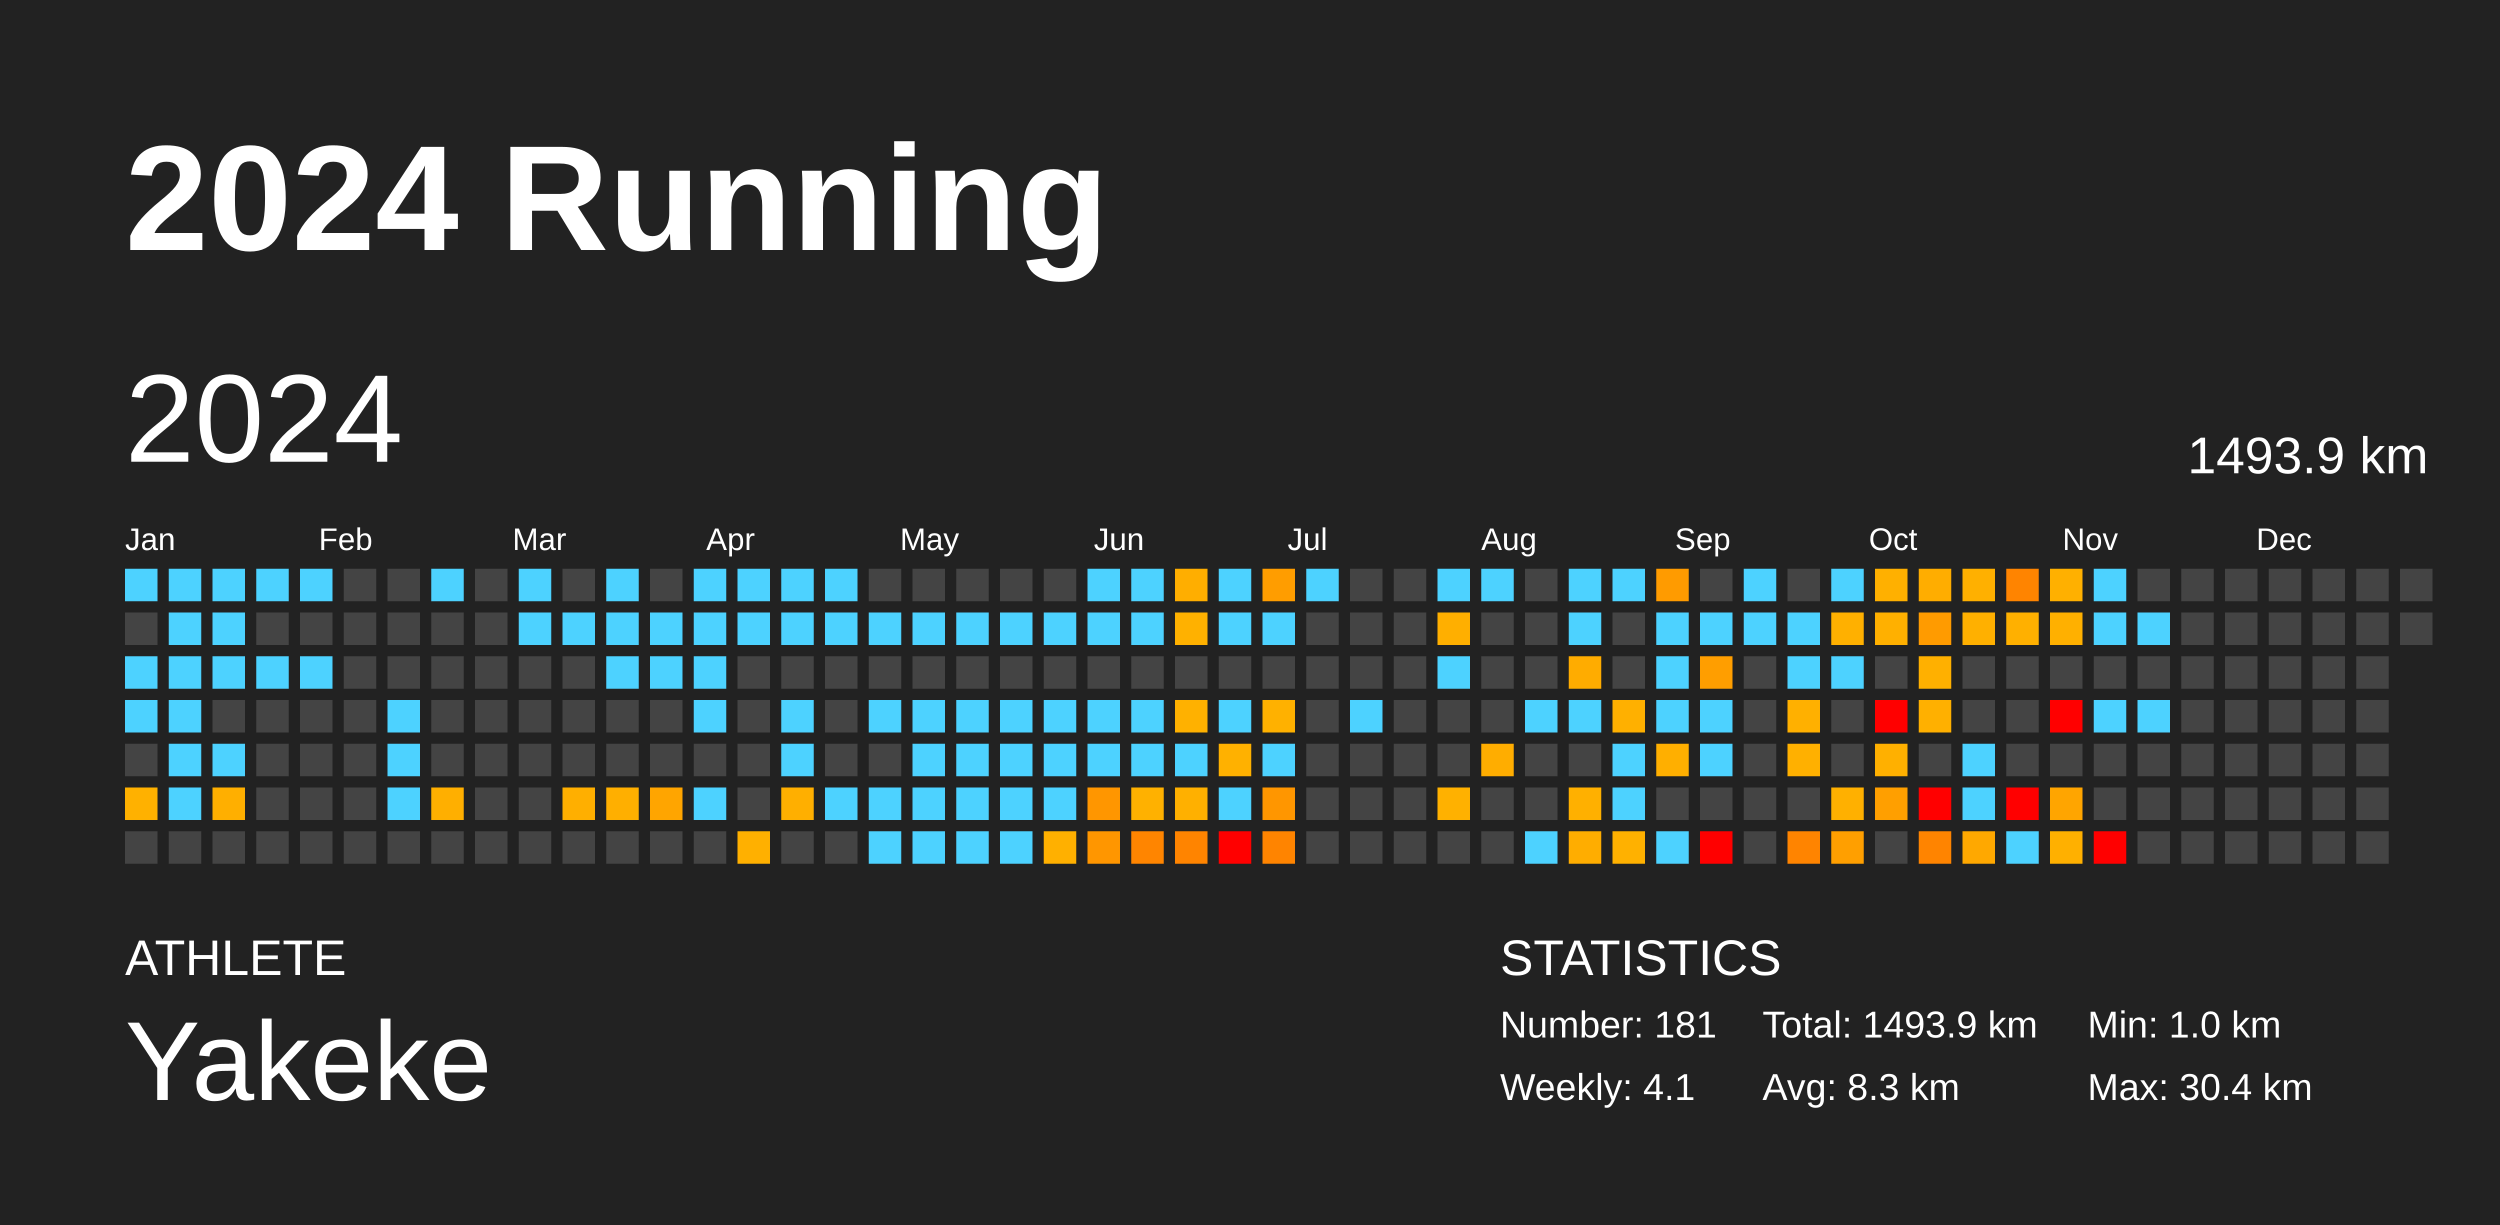
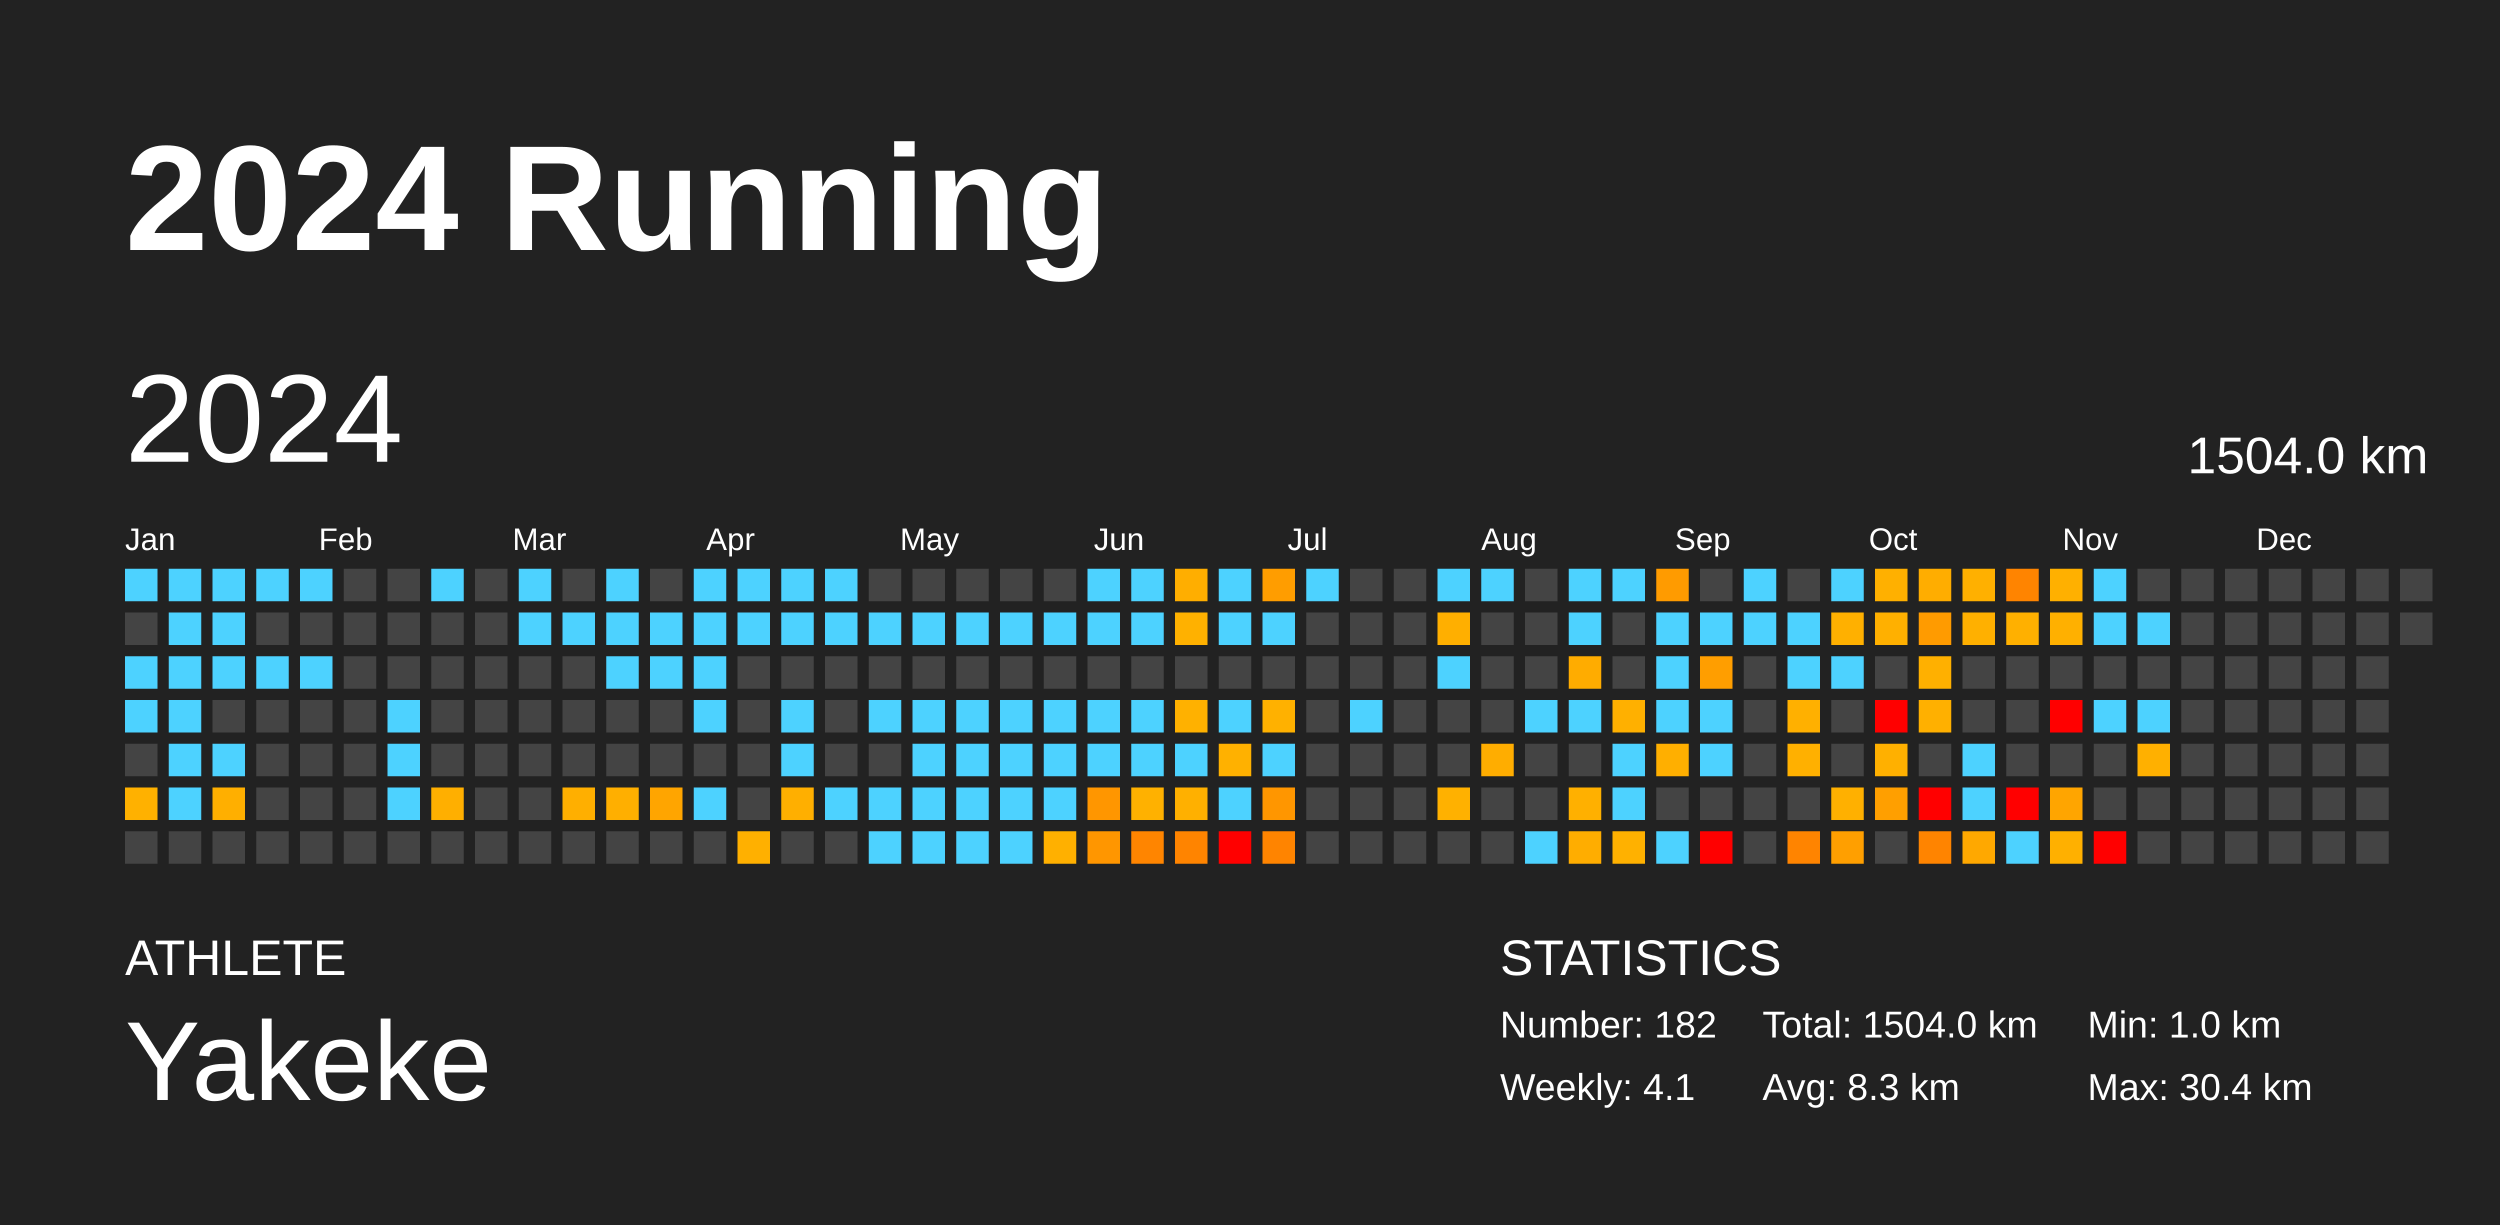
<svg xmlns="http://www.w3.org/2000/svg" baseProfile="full" height="98mm" version="1.1" viewBox="0,0,200,98" width="200mm">
  <defs />
  <rect fill="#222222" height="98" width="200" x="0" y="0" />
  <text fill="#FFFFFF" style="font-size:12px; font-family:Arial; font-weight:bold;" x="10" y="20">2024 Running</text>
  <text fill="#FFFFFF" style="font-size:4px; font-family:Arial" x="10" y="78">ATHLETE</text>
  <text fill="#FFFFFF" style="font-size:9px; font-family:Arial" x="10" y="88">Yakeke</text>
  <text fill="#FFFFFF" style="font-size:4px; font-family:Arial" x="120" y="78">STATISTICS</text>
-   <text fill="#FFFFFF" style="font-size:3px; font-family:Arial" x="120" y="83">Number: 181</text>
+   <text fill="#FFFFFF" style="font-size:3px; font-family:Arial" x="120" y="83">Number: 182</text>
  <text fill="#FFFFFF" style="font-size:3px; font-family:Arial" x="120" y="88">Weekly: 4.1</text>
-   <text fill="#FFFFFF" style="font-size:3px; font-family:Arial" x="141" y="83">Total: 1493.9 km</text>
+   <text fill="#FFFFFF" style="font-size:3px; font-family:Arial" x="141" y="83">Total: 1504.0 km</text>
  <text fill="#FFFFFF" style="font-size:3px; font-family:Arial" x="141" y="88">Avg: 8.3 km</text>
  <text fill="#FFFFFF" style="font-size:3px; font-family:Arial" x="167" y="83">Min: 1.0 km</text>
  <text fill="#FFFFFF" style="font-size:3px; font-family:Arial" x="167" y="88">Max: 30.4 km</text>
  <text dominant-baseline="hanging" fill="#FFFFFF" style="font-size:10.0px; font-family:Arial;" x="10" y="30">2024</text>
-   <text dominant-baseline="hanging" fill="#FFFFFF" style="font-size:4.125px; font-family:Arial;" x="175" y="35">1493.9 km</text>
+   <text dominant-baseline="hanging" fill="#FFFFFF" style="font-size:4.125px; font-family:Arial;" x="175" y="35">1504.0 km</text>
  <text fill="#FFFFFF" style="font-size:2.5px; font-family:Arial" x="10.0" y="44">Jan</text>
  <text fill="#FFFFFF" style="font-size:2.5px; font-family:Arial" x="25.5" y="44">Feb</text>
  <text fill="#FFFFFF" style="font-size:2.5px; font-family:Arial" x="41.0" y="44">Mar</text>
  <text fill="#FFFFFF" style="font-size:2.5px; font-family:Arial" x="56.5" y="44">Apr</text>
  <text fill="#FFFFFF" style="font-size:2.5px; font-family:Arial" x="72.0" y="44">May</text>
  <text fill="#FFFFFF" style="font-size:2.5px; font-family:Arial" x="87.5" y="44">Jun</text>
  <text fill="#FFFFFF" style="font-size:2.5px; font-family:Arial" x="103.0" y="44">Jul</text>
  <text fill="#FFFFFF" style="font-size:2.5px; font-family:Arial" x="118.5" y="44">Aug</text>
  <text fill="#FFFFFF" style="font-size:2.5px; font-family:Arial" x="134.0" y="44">Sep</text>
  <text fill="#FFFFFF" style="font-size:2.5px; font-family:Arial" x="149.5" y="44">Oct</text>
  <text fill="#FFFFFF" style="font-size:2.5px; font-family:Arial" x="165.0" y="44">Nov</text>
  <text fill="#FFFFFF" style="font-size:2.5px; font-family:Arial" x="180.5" y="44">Dec</text>
  <rect fill="#4dd2ff" height="2.6" width="2.6" x="10.0" y="45.5" />
  <rect fill="#444444" height="2.6" width="2.6" x="10.0" y="49.0" />
  <rect fill="#4dd2ff" height="2.6" width="2.6" x="10.0" y="52.5" />
  <rect fill="#4dd2ff" height="2.6" width="2.6" x="10.0" y="56.0" />
  <rect fill="#444444" height="2.6" width="2.6" x="10.0" y="59.5" />
  <rect fill="#ffb100" height="2.6" width="2.6" x="10.0" y="63.0" />
  <rect fill="#444444" height="2.6" width="2.6" x="10.0" y="66.5" />
  <rect fill="#4dd2ff" height="2.6" width="2.6" x="13.5" y="45.5" />
  <rect fill="#4dd2ff" height="2.6" width="2.6" x="13.5" y="49.0" />
  <rect fill="#4dd2ff" height="2.6" width="2.6" x="13.5" y="52.5" />
  <rect fill="#4dd2ff" height="2.6" width="2.6" x="13.5" y="56.0" />
  <rect fill="#4dd2ff" height="2.6" width="2.6" x="13.5" y="59.5" />
  <rect fill="#4dd2ff" height="2.6" width="2.6" x="13.5" y="63.0" />
  <rect fill="#444444" height="2.6" width="2.6" x="13.5" y="66.5" />
  <rect fill="#4dd2ff" height="2.6" width="2.6" x="17.0" y="45.5" />
  <rect fill="#4dd2ff" height="2.6" width="2.6" x="17.0" y="49.0" />
  <rect fill="#4dd2ff" height="2.6" width="2.6" x="17.0" y="52.5" />
  <rect fill="#444444" height="2.6" width="2.6" x="17.0" y="56.0" />
  <rect fill="#4dd2ff" height="2.6" width="2.6" x="17.0" y="59.5" />
  <rect fill="#ffaf00" height="2.6" width="2.6" x="17.0" y="63.0" />
  <rect fill="#444444" height="2.6" width="2.6" x="17.0" y="66.5" />
  <rect fill="#4dd2ff" height="2.6" width="2.6" x="20.5" y="45.5" />
  <rect fill="#444444" height="2.6" width="2.6" x="20.5" y="49.0" />
  <rect fill="#4dd2ff" height="2.6" width="2.6" x="20.5" y="52.5" />
  <rect fill="#444444" height="2.6" width="2.6" x="20.5" y="56.0" />
  <rect fill="#444444" height="2.6" width="2.6" x="20.5" y="59.5" />
  <rect fill="#444444" height="2.6" width="2.6" x="20.5" y="63.0" />
  <rect fill="#444444" height="2.6" width="2.6" x="20.5" y="66.5" />
  <rect fill="#4dd2ff" height="2.6" width="2.6" x="24.0" y="45.5" />
  <rect fill="#444444" height="2.6" width="2.6" x="24.0" y="49.0" />
  <rect fill="#4dd2ff" height="2.6" width="2.6" x="24.0" y="52.5" />
  <rect fill="#444444" height="2.6" width="2.6" x="24.0" y="56.0" />
  <rect fill="#444444" height="2.6" width="2.6" x="24.0" y="59.5" />
  <rect fill="#444444" height="2.6" width="2.6" x="24.0" y="63.0" />
  <rect fill="#444444" height="2.6" width="2.6" x="24.0" y="66.5" />
  <rect fill="#444444" height="2.6" width="2.6" x="27.5" y="45.5" />
  <rect fill="#444444" height="2.6" width="2.6" x="27.5" y="49.0" />
  <rect fill="#444444" height="2.6" width="2.6" x="27.5" y="52.5" />
  <rect fill="#444444" height="2.6" width="2.6" x="27.5" y="56.0" />
  <rect fill="#444444" height="2.6" width="2.6" x="27.5" y="59.5" />
  <rect fill="#444444" height="2.6" width="2.6" x="27.5" y="63.0" />
  <rect fill="#444444" height="2.6" width="2.6" x="27.5" y="66.5" />
  <rect fill="#444444" height="2.6" width="2.6" x="31.0" y="45.5" />
  <rect fill="#444444" height="2.6" width="2.6" x="31.0" y="49.0" />
  <rect fill="#444444" height="2.6" width="2.6" x="31.0" y="52.5" />
  <rect fill="#4dd2ff" height="2.6" width="2.6" x="31.0" y="56.0" />
  <rect fill="#4dd2ff" height="2.6" width="2.6" x="31.0" y="59.5" />
  <rect fill="#4dd2ff" height="2.6" width="2.6" x="31.0" y="63.0" />
  <rect fill="#444444" height="2.6" width="2.6" x="31.0" y="66.5" />
  <rect fill="#4dd2ff" height="2.6" width="2.6" x="34.5" y="45.5" />
  <rect fill="#444444" height="2.6" width="2.6" x="34.5" y="49.0" />
  <rect fill="#444444" height="2.6" width="2.6" x="34.5" y="52.5" />
  <rect fill="#444444" height="2.6" width="2.6" x="34.5" y="56.0" />
  <rect fill="#444444" height="2.6" width="2.6" x="34.5" y="59.5" />
  <rect fill="#ffaf00" height="2.6" width="2.6" x="34.5" y="63.0" />
  <rect fill="#444444" height="2.6" width="2.6" x="34.5" y="66.5" />
  <rect fill="#444444" height="2.6" width="2.6" x="38.0" y="45.5" />
  <rect fill="#444444" height="2.6" width="2.6" x="38.0" y="49.0" />
  <rect fill="#444444" height="2.6" width="2.6" x="38.0" y="52.5" />
  <rect fill="#444444" height="2.6" width="2.6" x="38.0" y="56.0" />
  <rect fill="#444444" height="2.6" width="2.6" x="38.0" y="59.5" />
  <rect fill="#444444" height="2.6" width="2.6" x="38.0" y="63.0" />
  <rect fill="#444444" height="2.6" width="2.6" x="38.0" y="66.5" />
  <rect fill="#4dd2ff" height="2.6" width="2.6" x="41.5" y="45.5" />
  <rect fill="#4dd2ff" height="2.6" width="2.6" x="41.5" y="49.0" />
  <rect fill="#444444" height="2.6" width="2.6" x="41.5" y="52.5" />
  <rect fill="#444444" height="2.6" width="2.6" x="41.5" y="56.0" />
  <rect fill="#444444" height="2.6" width="2.6" x="41.5" y="59.5" />
  <rect fill="#444444" height="2.6" width="2.6" x="41.5" y="63.0" />
  <rect fill="#444444" height="2.6" width="2.6" x="41.5" y="66.5" />
  <rect fill="#444444" height="2.6" width="2.6" x="45.0" y="45.5" />
  <rect fill="#4dd2ff" height="2.6" width="2.6" x="45.0" y="49.0" />
  <rect fill="#444444" height="2.6" width="2.6" x="45.0" y="52.5" />
  <rect fill="#444444" height="2.6" width="2.6" x="45.0" y="56.0" />
  <rect fill="#444444" height="2.6" width="2.6" x="45.0" y="59.5" />
  <rect fill="#ffaf00" height="2.6" width="2.6" x="45.0" y="63.0" />
  <rect fill="#444444" height="2.6" width="2.6" x="45.0" y="66.5" />
  <rect fill="#4dd2ff" height="2.6" width="2.6" x="48.5" y="45.5" />
  <rect fill="#4dd2ff" height="2.6" width="2.6" x="48.5" y="49.0" />
  <rect fill="#4dd2ff" height="2.6" width="2.6" x="48.5" y="52.5" />
  <rect fill="#444444" height="2.6" width="2.6" x="48.5" y="56.0" />
  <rect fill="#444444" height="2.6" width="2.6" x="48.5" y="59.5" />
  <rect fill="#ffaf00" height="2.6" width="2.6" x="48.5" y="63.0" />
  <rect fill="#444444" height="2.6" width="2.6" x="48.5" y="66.5" />
  <rect fill="#444444" height="2.6" width="2.6" x="52.0" y="45.5" />
  <rect fill="#4dd2ff" height="2.6" width="2.6" x="52.0" y="49.0" />
  <rect fill="#4dd2ff" height="2.6" width="2.6" x="52.0" y="52.5" />
  <rect fill="#444444" height="2.6" width="2.6" x="52.0" y="56.0" />
  <rect fill="#444444" height="2.6" width="2.6" x="52.0" y="59.5" />
  <rect fill="#ffa500" height="2.6" width="2.6" x="52.0" y="63.0" />
  <rect fill="#444444" height="2.6" width="2.6" x="52.0" y="66.5" />
  <rect fill="#4dd2ff" height="2.6" width="2.6" x="55.5" y="45.5" />
  <rect fill="#4dd2ff" height="2.6" width="2.6" x="55.5" y="49.0" />
  <rect fill="#4dd2ff" height="2.6" width="2.6" x="55.5" y="52.5" />
  <rect fill="#4dd2ff" height="2.6" width="2.6" x="55.5" y="56.0" />
  <rect fill="#444444" height="2.6" width="2.6" x="55.5" y="59.5" />
  <rect fill="#4dd2ff" height="2.6" width="2.6" x="55.5" y="63.0" />
  <rect fill="#444444" height="2.6" width="2.6" x="55.5" y="66.5" />
  <rect fill="#4dd2ff" height="2.6" width="2.6" x="59.0" y="45.5" />
  <rect fill="#4dd2ff" height="2.6" width="2.6" x="59.0" y="49.0" />
  <rect fill="#444444" height="2.6" width="2.6" x="59.0" y="52.5" />
  <rect fill="#444444" height="2.6" width="2.6" x="59.0" y="56.0" />
  <rect fill="#444444" height="2.6" width="2.6" x="59.0" y="59.5" />
  <rect fill="#444444" height="2.6" width="2.6" x="59.0" y="63.0" />
  <rect fill="#ffb000" height="2.6" width="2.6" x="59.0" y="66.5" />
  <rect fill="#4dd2ff" height="2.6" width="2.6" x="62.5" y="45.5" />
  <rect fill="#4dd2ff" height="2.6" width="2.6" x="62.5" y="49.0" />
  <rect fill="#444444" height="2.6" width="2.6" x="62.5" y="52.5" />
  <rect fill="#4dd2ff" height="2.6" width="2.6" x="62.5" y="56.0" />
  <rect fill="#4dd2ff" height="2.6" width="2.6" x="62.5" y="59.5" />
  <rect fill="#ffaf00" height="2.6" width="2.6" x="62.5" y="63.0" />
  <rect fill="#444444" height="2.6" width="2.6" x="62.5" y="66.5" />
  <rect fill="#4dd2ff" height="2.6" width="2.6" x="66.0" y="45.5" />
  <rect fill="#4dd2ff" height="2.6" width="2.6" x="66.0" y="49.0" />
  <rect fill="#444444" height="2.6" width="2.6" x="66.0" y="52.5" />
  <rect fill="#444444" height="2.6" width="2.6" x="66.0" y="56.0" />
  <rect fill="#444444" height="2.6" width="2.6" x="66.0" y="59.5" />
  <rect fill="#4dd2ff" height="2.6" width="2.6" x="66.0" y="63.0" />
  <rect fill="#444444" height="2.6" width="2.6" x="66.0" y="66.5" />
  <rect fill="#444444" height="2.6" width="2.6" x="69.5" y="45.5" />
  <rect fill="#4dd2ff" height="2.6" width="2.6" x="69.5" y="49.0" />
  <rect fill="#444444" height="2.6" width="2.6" x="69.5" y="52.5" />
  <rect fill="#4dd2ff" height="2.6" width="2.6" x="69.5" y="56.0" />
  <rect fill="#444444" height="2.6" width="2.6" x="69.5" y="59.5" />
  <rect fill="#4dd2ff" height="2.6" width="2.6" x="69.5" y="63.0" />
  <rect fill="#4dd2ff" height="2.6" width="2.6" x="69.5" y="66.5" />
  <rect fill="#444444" height="2.6" width="2.6" x="73.0" y="45.5" />
  <rect fill="#4dd2ff" height="2.6" width="2.6" x="73.0" y="49.0" />
  <rect fill="#444444" height="2.6" width="2.6" x="73.0" y="52.5" />
  <rect fill="#4dd2ff" height="2.6" width="2.6" x="73.0" y="56.0" />
  <rect fill="#4dd2ff" height="2.6" width="2.6" x="73.0" y="59.5" />
  <rect fill="#4dd2ff" height="2.6" width="2.6" x="73.0" y="63.0" />
  <rect fill="#4dd2ff" height="2.6" width="2.6" x="73.0" y="66.5" />
  <rect fill="#444444" height="2.6" width="2.6" x="76.5" y="45.5" />
  <rect fill="#4dd2ff" height="2.6" width="2.6" x="76.5" y="49.0" />
  <rect fill="#444444" height="2.6" width="2.6" x="76.5" y="52.5" />
  <rect fill="#4dd2ff" height="2.6" width="2.6" x="76.5" y="56.0" />
  <rect fill="#4dd2ff" height="2.6" width="2.6" x="76.5" y="59.5" />
  <rect fill="#4dd2ff" height="2.6" width="2.6" x="76.5" y="63.0" />
  <rect fill="#4dd2ff" height="2.6" width="2.6" x="76.5" y="66.5" />
  <rect fill="#444444" height="2.6" width="2.6" x="80.0" y="45.5" />
  <rect fill="#4dd2ff" height="2.6" width="2.6" x="80.0" y="49.0" />
  <rect fill="#444444" height="2.6" width="2.6" x="80.0" y="52.5" />
  <rect fill="#4dd2ff" height="2.6" width="2.6" x="80.0" y="56.0" />
  <rect fill="#4dd2ff" height="2.6" width="2.6" x="80.0" y="59.5" />
  <rect fill="#4dd2ff" height="2.6" width="2.6" x="80.0" y="63.0" />
  <rect fill="#4dd2ff" height="2.6" width="2.6" x="80.0" y="66.5" />
  <rect fill="#444444" height="2.6" width="2.6" x="83.5" y="45.5" />
  <rect fill="#4dd2ff" height="2.6" width="2.6" x="83.5" y="49.0" />
  <rect fill="#444444" height="2.6" width="2.6" x="83.5" y="52.5" />
  <rect fill="#4dd2ff" height="2.6" width="2.6" x="83.5" y="56.0" />
  <rect fill="#4dd2ff" height="2.6" width="2.6" x="83.5" y="59.5" />
  <rect fill="#4dd2ff" height="2.6" width="2.6" x="83.5" y="63.0" />
  <rect fill="#ffb000" height="2.6" width="2.6" x="83.5" y="66.5" />
  <rect fill="#4dd2ff" height="2.6" width="2.6" x="87.0" y="45.5" />
  <rect fill="#4dd2ff" height="2.6" width="2.6" x="87.0" y="49.0" />
  <rect fill="#444444" height="2.6" width="2.6" x="87.0" y="52.5" />
  <rect fill="#4dd2ff" height="2.6" width="2.6" x="87.0" y="56.0" />
  <rect fill="#4dd2ff" height="2.6" width="2.6" x="87.0" y="59.5" />
  <rect fill="#ff9600" height="2.6" width="2.6" x="87.0" y="63.0" />
  <rect fill="#ff9600" height="2.6" width="2.6" x="87.0" y="66.5" />
  <rect fill="#4dd2ff" height="2.6" width="2.6" x="90.5" y="45.5" />
  <rect fill="#4dd2ff" height="2.6" width="2.6" x="90.5" y="49.0" />
  <rect fill="#444444" height="2.6" width="2.6" x="90.5" y="52.5" />
  <rect fill="#4dd2ff" height="2.6" width="2.6" x="90.5" y="56.0" />
  <rect fill="#4dd2ff" height="2.6" width="2.6" x="90.5" y="59.5" />
  <rect fill="#ffb100" height="2.6" width="2.6" x="90.5" y="63.0" />
  <rect fill="#ff8500" height="2.6" width="2.6" x="90.5" y="66.5" />
  <rect fill="#ffae00" height="2.6" width="2.6" x="94.0" y="45.5" />
  <rect fill="#ffb100" height="2.6" width="2.6" x="94.0" y="49.0" />
  <rect fill="#444444" height="2.6" width="2.6" x="94.0" y="52.5" />
  <rect fill="#ffb100" height="2.6" width="2.6" x="94.0" y="56.0" />
  <rect fill="#4dd2ff" height="2.6" width="2.6" x="94.0" y="59.5" />
  <rect fill="#ffb000" height="2.6" width="2.6" x="94.0" y="63.0" />
  <rect fill="#ff8400" height="2.6" width="2.6" x="94.0" y="66.5" />
  <rect fill="#4dd2ff" height="2.6" width="2.6" x="97.5" y="45.5" />
  <rect fill="#4dd2ff" height="2.6" width="2.6" x="97.5" y="49.0" />
  <rect fill="#444444" height="2.6" width="2.6" x="97.5" y="52.5" />
  <rect fill="#4dd2ff" height="2.6" width="2.6" x="97.5" y="56.0" />
  <rect fill="#ffb100" height="2.6" width="2.6" x="97.5" y="59.5" />
  <rect fill="#4dd2ff" height="2.6" width="2.6" x="97.5" y="63.0" />
  <rect fill="red" height="2.6" width="2.6" x="97.5" y="66.5" />
  <rect fill="#ff9d00" height="2.6" width="2.6" x="101.0" y="45.5" />
  <rect fill="#4dd2ff" height="2.6" width="2.6" x="101.0" y="49.0" />
  <rect fill="#444444" height="2.6" width="2.6" x="101.0" y="52.5" />
  <rect fill="#ffb100" height="2.6" width="2.6" x="101.0" y="56.0" />
  <rect fill="#4dd2ff" height="2.6" width="2.6" x="101.0" y="59.5" />
  <rect fill="#ff9600" height="2.6" width="2.6" x="101.0" y="63.0" />
  <rect fill="#ff8400" height="2.6" width="2.6" x="101.0" y="66.5" />
  <rect fill="#4dd2ff" height="2.6" width="2.6" x="104.5" y="45.5" />
  <rect fill="#444444" height="2.6" width="2.6" x="104.5" y="49.0" />
  <rect fill="#444444" height="2.6" width="2.6" x="104.5" y="52.5" />
  <rect fill="#444444" height="2.6" width="2.6" x="104.5" y="56.0" />
  <rect fill="#444444" height="2.6" width="2.6" x="104.5" y="59.5" />
  <rect fill="#444444" height="2.6" width="2.6" x="104.5" y="63.0" />
  <rect fill="#444444" height="2.6" width="2.6" x="104.5" y="66.5" />
  <rect fill="#444444" height="2.6" width="2.6" x="108.0" y="45.5" />
  <rect fill="#444444" height="2.6" width="2.6" x="108.0" y="49.0" />
  <rect fill="#444444" height="2.6" width="2.6" x="108.0" y="52.5" />
  <rect fill="#4dd2ff" height="2.6" width="2.6" x="108.0" y="56.0" />
  <rect fill="#444444" height="2.6" width="2.6" x="108.0" y="59.5" />
  <rect fill="#444444" height="2.6" width="2.6" x="108.0" y="63.0" />
  <rect fill="#444444" height="2.6" width="2.6" x="108.0" y="66.5" />
  <rect fill="#444444" height="2.6" width="2.6" x="111.5" y="45.5" />
  <rect fill="#444444" height="2.6" width="2.6" x="111.5" y="49.0" />
  <rect fill="#444444" height="2.6" width="2.6" x="111.5" y="52.5" />
  <rect fill="#444444" height="2.6" width="2.6" x="111.5" y="56.0" />
  <rect fill="#444444" height="2.6" width="2.6" x="111.5" y="59.5" />
  <rect fill="#444444" height="2.6" width="2.6" x="111.5" y="63.0" />
  <rect fill="#444444" height="2.6" width="2.6" x="111.5" y="66.5" />
  <rect fill="#4dd2ff" height="2.6" width="2.6" x="115.0" y="45.5" />
  <rect fill="#ffaf00" height="2.6" width="2.6" x="115.0" y="49.0" />
  <rect fill="#4dd2ff" height="2.6" width="2.6" x="115.0" y="52.5" />
  <rect fill="#444444" height="2.6" width="2.6" x="115.0" y="56.0" />
  <rect fill="#444444" height="2.6" width="2.6" x="115.0" y="59.5" />
  <rect fill="#ffb100" height="2.6" width="2.6" x="115.0" y="63.0" />
  <rect fill="#444444" height="2.6" width="2.6" x="115.0" y="66.5" />
  <rect fill="#4dd2ff" height="2.6" width="2.6" x="118.5" y="45.5" />
  <rect fill="#444444" height="2.6" width="2.6" x="118.5" y="49.0" />
  <rect fill="#444444" height="2.6" width="2.6" x="118.5" y="52.5" />
  <rect fill="#444444" height="2.6" width="2.6" x="118.5" y="56.0" />
  <rect fill="#ffad00" height="2.6" width="2.6" x="118.5" y="59.5" />
  <rect fill="#444444" height="2.6" width="2.6" x="118.5" y="63.0" />
  <rect fill="#444444" height="2.6" width="2.6" x="118.5" y="66.5" />
  <rect fill="#444444" height="2.6" width="2.6" x="122.0" y="45.5" />
  <rect fill="#444444" height="2.6" width="2.6" x="122.0" y="49.0" />
  <rect fill="#444444" height="2.6" width="2.6" x="122.0" y="52.5" />
  <rect fill="#4dd2ff" height="2.6" width="2.6" x="122.0" y="56.0" />
  <rect fill="#444444" height="2.6" width="2.6" x="122.0" y="59.5" />
  <rect fill="#444444" height="2.6" width="2.6" x="122.0" y="63.0" />
  <rect fill="#4dd2ff" height="2.6" width="2.6" x="122.0" y="66.5" />
  <rect fill="#4dd2ff" height="2.6" width="2.6" x="125.5" y="45.5" />
  <rect fill="#4dd2ff" height="2.6" width="2.6" x="125.5" y="49.0" />
  <rect fill="#ffac00" height="2.6" width="2.6" x="125.5" y="52.5" />
  <rect fill="#4dd2ff" height="2.6" width="2.6" x="125.5" y="56.0" />
  <rect fill="#444444" height="2.6" width="2.6" x="125.5" y="59.5" />
  <rect fill="#ffb000" height="2.6" width="2.6" x="125.5" y="63.0" />
  <rect fill="#ffad00" height="2.6" width="2.6" x="125.5" y="66.5" />
  <rect fill="#4dd2ff" height="2.6" width="2.6" x="129.0" y="45.5" />
  <rect fill="#444444" height="2.6" width="2.6" x="129.0" y="49.0" />
  <rect fill="#444444" height="2.6" width="2.6" x="129.0" y="52.5" />
  <rect fill="#ffb000" height="2.6" width="2.6" x="129.0" y="56.0" />
  <rect fill="#4dd2ff" height="2.6" width="2.6" x="129.0" y="59.5" />
  <rect fill="#4dd2ff" height="2.6" width="2.6" x="129.0" y="63.0" />
  <rect fill="#ffb100" height="2.6" width="2.6" x="129.0" y="66.5" />
  <rect fill="#ff9b00" height="2.6" width="2.6" x="132.5" y="45.5" />
  <rect fill="#4dd2ff" height="2.6" width="2.6" x="132.5" y="49.0" />
  <rect fill="#4dd2ff" height="2.6" width="2.6" x="132.5" y="52.5" />
  <rect fill="#4dd2ff" height="2.6" width="2.6" x="132.5" y="56.0" />
  <rect fill="#ffaf00" height="2.6" width="2.6" x="132.5" y="59.5" />
  <rect fill="#444444" height="2.6" width="2.6" x="132.5" y="63.0" />
  <rect fill="#4dd2ff" height="2.6" width="2.6" x="132.5" y="66.5" />
  <rect fill="#444444" height="2.6" width="2.6" x="136.0" y="45.5" />
  <rect fill="#4dd2ff" height="2.6" width="2.6" x="136.0" y="49.0" />
  <rect fill="#ff9e00" height="2.6" width="2.6" x="136.0" y="52.5" />
  <rect fill="#4dd2ff" height="2.6" width="2.6" x="136.0" y="56.0" />
  <rect fill="#4dd2ff" height="2.6" width="2.6" x="136.0" y="59.5" />
  <rect fill="#444444" height="2.6" width="2.6" x="136.0" y="63.0" />
  <rect fill="red" height="2.6" width="2.6" x="136.0" y="66.5" />
  <rect fill="#4dd2ff" height="2.6" width="2.6" x="139.5" y="45.5" />
  <rect fill="#4dd2ff" height="2.6" width="2.6" x="139.5" y="49.0" />
  <rect fill="#444444" height="2.6" width="2.6" x="139.5" y="52.5" />
  <rect fill="#444444" height="2.6" width="2.6" x="139.5" y="56.0" />
  <rect fill="#444444" height="2.6" width="2.6" x="139.5" y="59.5" />
  <rect fill="#444444" height="2.6" width="2.6" x="139.5" y="63.0" />
  <rect fill="#444444" height="2.6" width="2.6" x="139.5" y="66.5" />
  <rect fill="#444444" height="2.6" width="2.6" x="143.0" y="45.5" />
  <rect fill="#4dd2ff" height="2.6" width="2.6" x="143.0" y="49.0" />
  <rect fill="#4dd2ff" height="2.6" width="2.6" x="143.0" y="52.5" />
  <rect fill="#ffb000" height="2.6" width="2.6" x="143.0" y="56.0" />
  <rect fill="#ffb000" height="2.6" width="2.6" x="143.0" y="59.5" />
  <rect fill="#444444" height="2.6" width="2.6" x="143.0" y="63.0" />
  <rect fill="#ff8400" height="2.6" width="2.6" x="143.0" y="66.5" />
  <rect fill="#4dd2ff" height="2.6" width="2.6" x="146.5" y="45.5" />
  <rect fill="#ffb000" height="2.6" width="2.6" x="146.5" y="49.0" />
  <rect fill="#4dd2ff" height="2.6" width="2.6" x="146.5" y="52.5" />
  <rect fill="#444444" height="2.6" width="2.6" x="146.5" y="56.0" />
  <rect fill="#444444" height="2.6" width="2.6" x="146.5" y="59.5" />
  <rect fill="#ffb000" height="2.6" width="2.6" x="146.5" y="63.0" />
  <rect fill="#ff9f00" height="2.6" width="2.6" x="146.5" y="66.5" />
  <rect fill="#ffb000" height="2.6" width="2.6" x="150.0" y="45.5" />
  <rect fill="#ffb000" height="2.6" width="2.6" x="150.0" y="49.0" />
  <rect fill="#444444" height="2.6" width="2.6" x="150.0" y="52.5" />
  <rect fill="red" height="2.6" width="2.6" x="150.0" y="56.0" />
  <rect fill="#ffb000" height="2.6" width="2.6" x="150.0" y="59.5" />
  <rect fill="#ff9f00" height="2.6" width="2.6" x="150.0" y="63.0" />
  <rect fill="#444444" height="2.6" width="2.6" x="150.0" y="66.5" />
  <rect fill="#ffad00" height="2.6" width="2.6" x="153.5" y="45.5" />
  <rect fill="#ff9b00" height="2.6" width="2.6" x="153.5" y="49.0" />
  <rect fill="#ffb000" height="2.6" width="2.6" x="153.5" y="52.5" />
  <rect fill="#ffb000" height="2.6" width="2.6" x="153.5" y="56.0" />
  <rect fill="#444444" height="2.6" width="2.6" x="153.5" y="59.5" />
  <rect fill="red" height="2.6" width="2.6" x="153.5" y="63.0" />
  <rect fill="#ff8400" height="2.6" width="2.6" x="153.5" y="66.5" />
  <rect fill="#ffb000" height="2.6" width="2.6" x="157.0" y="45.5" />
  <rect fill="#ffb000" height="2.6" width="2.6" x="157.0" y="49.0" />
  <rect fill="#444444" height="2.6" width="2.6" x="157.0" y="52.5" />
  <rect fill="#444444" height="2.6" width="2.6" x="157.0" y="56.0" />
  <rect fill="#4dd2ff" height="2.6" width="2.6" x="157.0" y="59.5" />
  <rect fill="#4dd2ff" height="2.6" width="2.6" x="157.0" y="63.0" />
  <rect fill="#ffa800" height="2.6" width="2.6" x="157.0" y="66.5" />
  <rect fill="#ff8400" height="2.6" width="2.6" x="160.5" y="45.5" />
  <rect fill="#ffb000" height="2.6" width="2.6" x="160.5" y="49.0" />
  <rect fill="#444444" height="2.6" width="2.6" x="160.5" y="52.5" />
  <rect fill="#444444" height="2.6" width="2.6" x="160.5" y="56.0" />
  <rect fill="#444444" height="2.6" width="2.6" x="160.5" y="59.5" />
  <rect fill="red" height="2.6" width="2.6" x="160.5" y="63.0" />
  <rect fill="#4dd2ff" height="2.6" width="2.6" x="160.5" y="66.5" />
  <rect fill="#ffb000" height="2.6" width="2.6" x="164.0" y="45.5" />
  <rect fill="#ffb000" height="2.6" width="2.6" x="164.0" y="49.0" />
  <rect fill="#444444" height="2.6" width="2.6" x="164.0" y="52.5" />
  <rect fill="red" height="2.6" width="2.6" x="164.0" y="56.0" />
  <rect fill="#444444" height="2.6" width="2.6" x="164.0" y="59.5" />
  <rect fill="#ffa500" height="2.6" width="2.6" x="164.0" y="63.0" />
  <rect fill="#ffb000" height="2.6" width="2.6" x="164.0" y="66.5" />
  <rect fill="#4dd2ff" height="2.6" width="2.6" x="167.5" y="45.5" />
  <rect fill="#4dd2ff" height="2.6" width="2.6" x="167.5" y="49.0" />
  <rect fill="#444444" height="2.6" width="2.6" x="167.5" y="52.5" />
  <rect fill="#4dd2ff" height="2.6" width="2.6" x="167.5" y="56.0" />
  <rect fill="#444444" height="2.6" width="2.6" x="167.5" y="59.5" />
  <rect fill="#444444" height="2.6" width="2.6" x="167.5" y="63.0" />
  <rect fill="red" height="2.6" width="2.6" x="167.5" y="66.5" />
  <rect fill="#444444" height="2.6" width="2.6" x="171.0" y="45.5" />
  <rect fill="#4dd2ff" height="2.6" width="2.6" x="171.0" y="49.0" />
  <rect fill="#444444" height="2.6" width="2.6" x="171.0" y="52.5" />
  <rect fill="#4dd2ff" height="2.6" width="2.6" x="171.0" y="56.0" />
-   <rect fill="#444444" height="2.6" width="2.6" x="171.0" y="59.5" />
+   <rect fill="#ffb000" height="2.6" width="2.6" x="171.0" y="59.5" />
  <rect fill="#444444" height="2.6" width="2.6" x="171.0" y="63.0" />
  <rect fill="#444444" height="2.6" width="2.6" x="171.0" y="66.5" />
  <rect fill="#444444" height="2.6" width="2.6" x="174.5" y="45.5" />
  <rect fill="#444444" height="2.6" width="2.6" x="174.5" y="49.0" />
  <rect fill="#444444" height="2.6" width="2.6" x="174.5" y="52.5" />
  <rect fill="#444444" height="2.6" width="2.6" x="174.5" y="56.0" />
  <rect fill="#444444" height="2.6" width="2.6" x="174.5" y="59.5" />
  <rect fill="#444444" height="2.6" width="2.6" x="174.5" y="63.0" />
  <rect fill="#444444" height="2.6" width="2.6" x="174.5" y="66.5" />
  <rect fill="#444444" height="2.6" width="2.6" x="178.0" y="45.5" />
  <rect fill="#444444" height="2.6" width="2.6" x="178.0" y="49.0" />
  <rect fill="#444444" height="2.6" width="2.6" x="178.0" y="52.5" />
  <rect fill="#444444" height="2.6" width="2.6" x="178.0" y="56.0" />
  <rect fill="#444444" height="2.6" width="2.6" x="178.0" y="59.5" />
  <rect fill="#444444" height="2.6" width="2.6" x="178.0" y="63.0" />
  <rect fill="#444444" height="2.6" width="2.6" x="178.0" y="66.5" />
  <rect fill="#444444" height="2.6" width="2.6" x="181.5" y="45.5" />
  <rect fill="#444444" height="2.6" width="2.6" x="181.5" y="49.0" />
  <rect fill="#444444" height="2.6" width="2.6" x="181.5" y="52.5" />
  <rect fill="#444444" height="2.6" width="2.6" x="181.5" y="56.0" />
  <rect fill="#444444" height="2.6" width="2.6" x="181.5" y="59.5" />
  <rect fill="#444444" height="2.6" width="2.6" x="181.5" y="63.0" />
  <rect fill="#444444" height="2.6" width="2.6" x="181.5" y="66.5" />
  <rect fill="#444444" height="2.6" width="2.6" x="185.0" y="45.5" />
  <rect fill="#444444" height="2.6" width="2.6" x="185.0" y="49.0" />
  <rect fill="#444444" height="2.6" width="2.6" x="185.0" y="52.5" />
  <rect fill="#444444" height="2.6" width="2.6" x="185.0" y="56.0" />
  <rect fill="#444444" height="2.6" width="2.6" x="185.0" y="59.5" />
  <rect fill="#444444" height="2.6" width="2.6" x="185.0" y="63.0" />
  <rect fill="#444444" height="2.6" width="2.6" x="185.0" y="66.5" />
  <rect fill="#444444" height="2.6" width="2.6" x="188.5" y="45.5" />
  <rect fill="#444444" height="2.6" width="2.6" x="188.5" y="49.0" />
  <rect fill="#444444" height="2.6" width="2.6" x="188.5" y="52.5" />
  <rect fill="#444444" height="2.6" width="2.6" x="188.5" y="56.0" />
  <rect fill="#444444" height="2.6" width="2.6" x="188.5" y="59.5" />
  <rect fill="#444444" height="2.6" width="2.6" x="188.5" y="63.0" />
  <rect fill="#444444" height="2.6" width="2.6" x="188.5" y="66.5" />
  <rect fill="#444444" height="2.6" width="2.6" x="192.0" y="45.5" />
  <rect fill="#444444" height="2.6" width="2.6" x="192.0" y="49.0" />
</svg>
